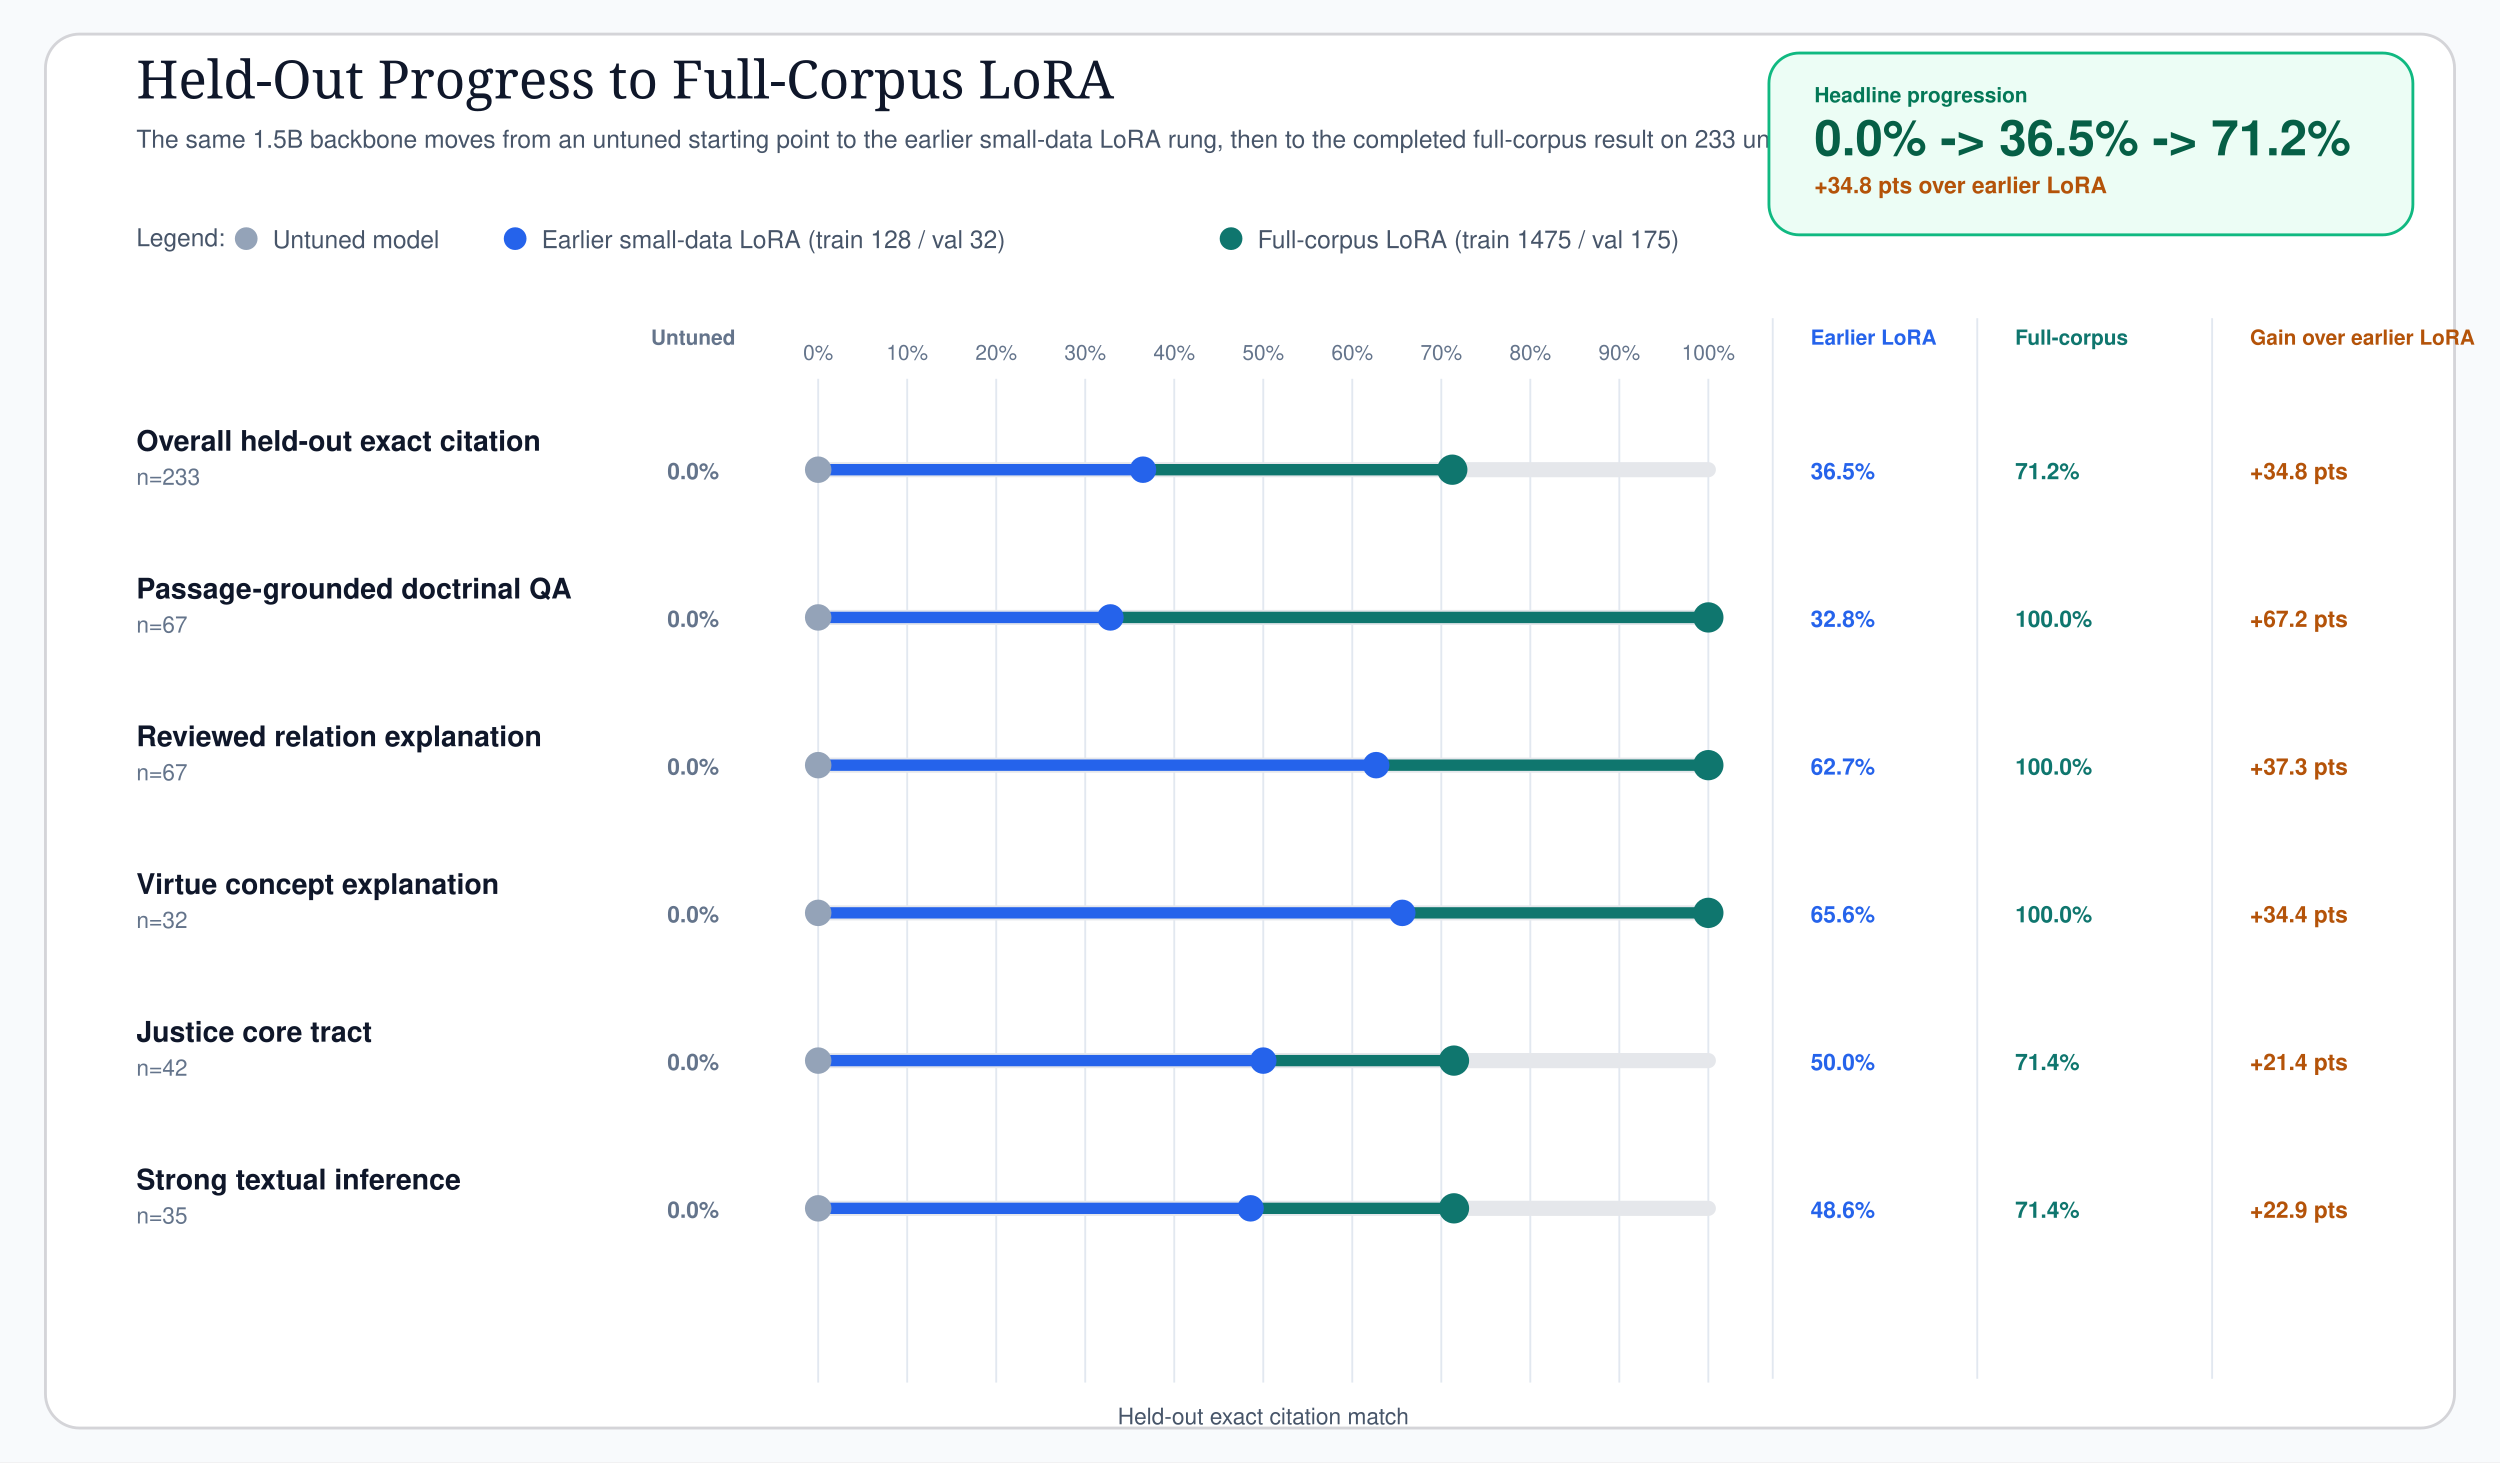
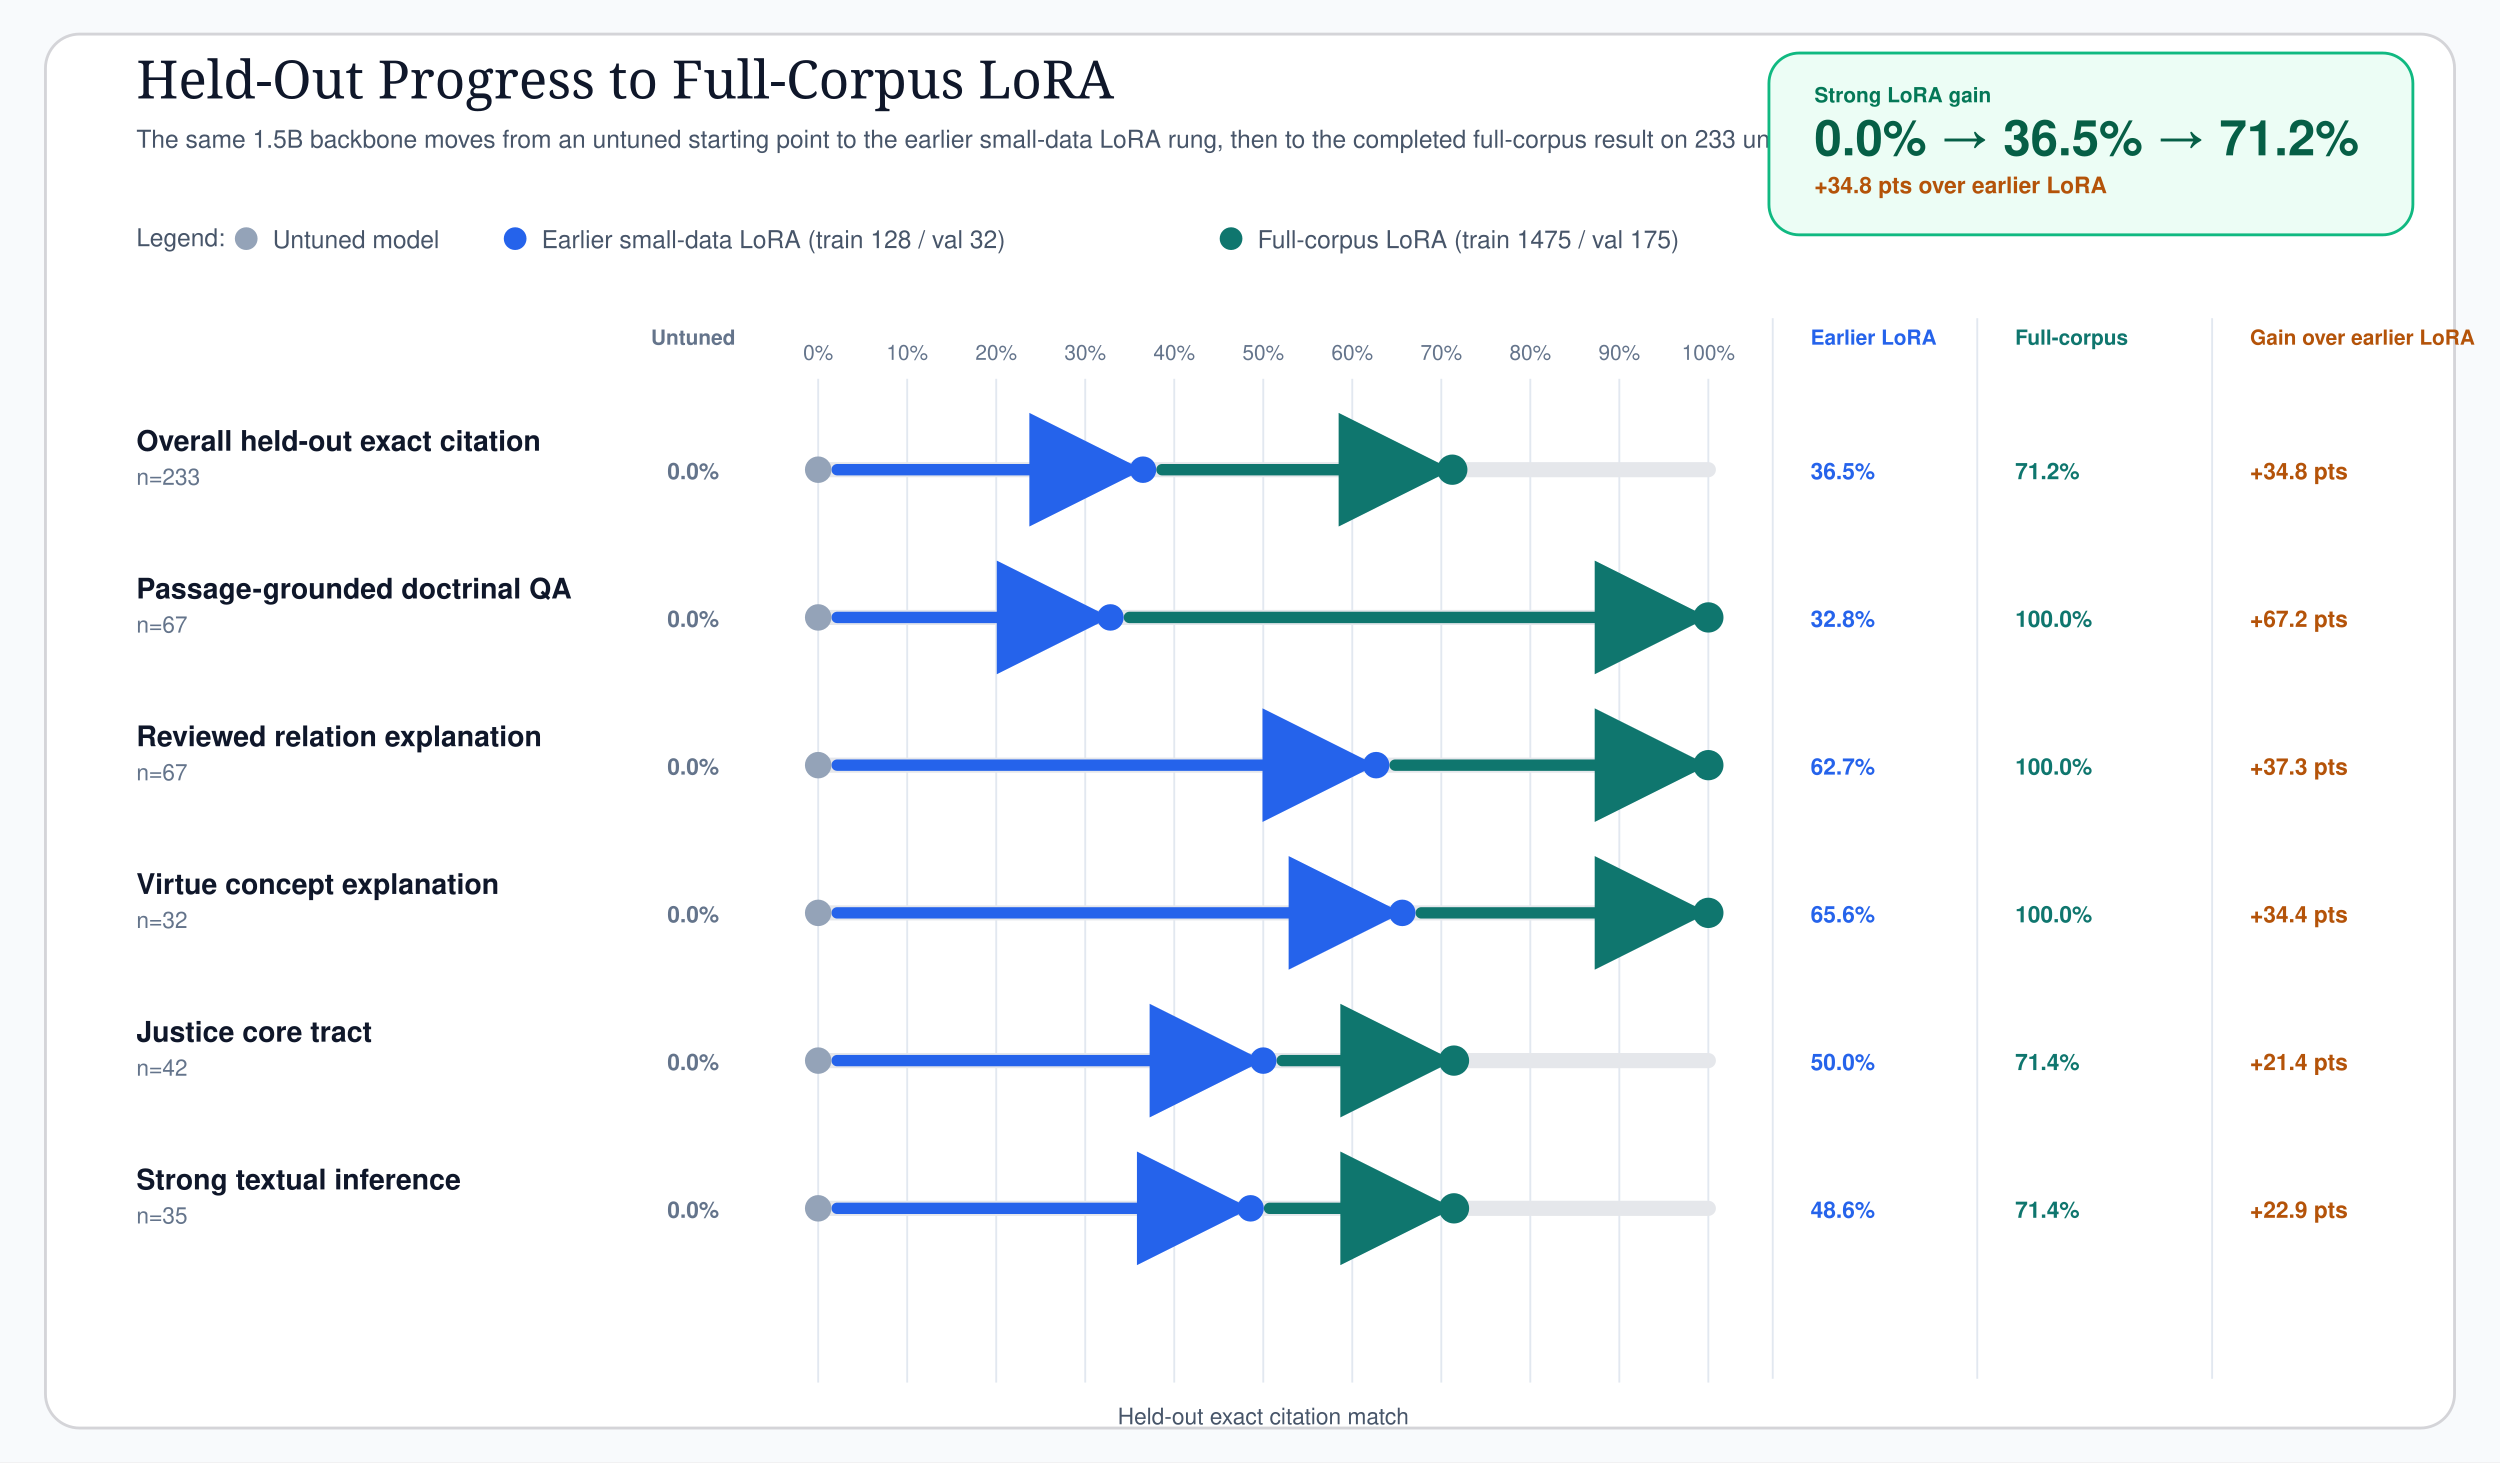
<svg xmlns="http://www.w3.org/2000/svg" width="1320" height="772" viewBox="0 0 1320 772" role="img" aria-labelledby="title desc">
+   <defs>
+     <marker id="baseline-arrow" markerWidth="10" markerHeight="10" refX="8" refY="5" orient="auto" markerUnits="strokeWidth">
+       <path d="M0,0 L10,5 L0,10 z" fill="#2563eb" />
+     </marker>
+     <marker id="full-arrow" markerWidth="10" markerHeight="10" refX="8" refY="5" orient="auto" markerUnits="strokeWidth">
+       <path d="M0,0 L10,5 L0,10 z" fill="#0f766e" />
+     </marker>
+   </defs>
  <rect width="100%" height="100%" fill="#f8fafc" />
  <rect x="24" y="18" width="1272" height="736" rx="18" fill="#ffffff" stroke="#d4d4d8" stroke-width="1.5" />
  <text x="72" y="52" font-size="28" font-family="Georgia, serif" fill="#0f172a">Held-Out Progress to Full-Corpus LoRA</text>
  <text x="72" y="78" font-size="13" font-family="Helvetica, Arial, sans-serif" fill="#475569">The same 1.5B backbone moves from an untuned starting point to the earlier small-data LoRA rung, then to the completed full-corpus result on 233 untouched test prompts.</text>
  <rect x="934" y="28" width="340" height="96" rx="16" fill="#ecfdf5" stroke="#10b981" stroke-width="1.5" />
-   <text x="958" y="54" font-size="11" font-family="Helvetica, Arial, sans-serif" font-weight="700" fill="#047857">Headline progression</text>
-   <text x="958" y="82" font-size="26" font-family="Helvetica, Arial, sans-serif" font-weight="700" fill="#065f46">0.0% -&gt; 36.5% -&gt; 71.2%</text>
+   <text x="958" y="54" font-size="11" font-family="Helvetica, Arial, sans-serif" font-weight="700" fill="#047857">Strong LoRA gain</text>
+   <text x="958" y="82" font-size="26" font-family="Helvetica, Arial, sans-serif" font-weight="700" fill="#065f46">0.0% → 36.5% → 71.2%</text>
  <text x="958" y="102" font-size="12" font-family="Helvetica, Arial, sans-serif" font-weight="700" fill="#b45309">+34.8 pts over earlier LoRA</text>
  <text x="72" y="130" font-size="13" font-family="Helvetica, Arial, sans-serif" fill="#475569">Legend:</text>
  <circle cx="130" cy="126" r="6" fill="#94a3b8" />
  <text x="144" y="131" font-size="13" font-family="Helvetica, Arial, sans-serif" fill="#475569">Untuned model</text>
  <circle cx="272" cy="126" r="6" fill="#2563eb" />
  <text x="286" y="131" font-size="13" font-family="Helvetica, Arial, sans-serif" fill="#475569">Earlier small-data LoRA (train 128 / val 32)</text>
  <circle cx="650" cy="126" r="6" fill="#0f766e" />
  <text x="664" y="131" font-size="13" font-family="Helvetica, Arial, sans-serif" fill="#475569">Full-corpus LoRA (train 1475 / val 175)</text>
  <text x="366" y="182" font-size="11" font-family="Helvetica, Arial, sans-serif" font-weight="700" text-anchor="middle" fill="#64748b">Untuned</text>
  <text x="956" y="182" font-size="11" font-family="Helvetica, Arial, sans-serif" font-weight="700" fill="#2563eb">Earlier LoRA</text>
  <text x="1064" y="182" font-size="11" font-family="Helvetica, Arial, sans-serif" font-weight="700" fill="#0f766e">Full-corpus</text>
  <text x="1188" y="182" font-size="11" font-family="Helvetica, Arial, sans-serif" font-weight="700" fill="#b45309">Gain over earlier LoRA</text>
  <line x1="936" y1="168" x2="936" y2="728" stroke="#e2e8f0" stroke-width="1" />
  <line x1="1044" y1="168" x2="1044" y2="728" stroke="#e2e8f0" stroke-width="1" />
  <line x1="1168" y1="168" x2="1168" y2="728" stroke="#e2e8f0" stroke-width="1" />
  <line x1="432.0" y1="200" x2="432.0" y2="730" stroke="#e2e8f0" stroke-width="1" />
  <text x="432.0" y="190" text-anchor="middle" font-size="11" font-family="Helvetica, Arial, sans-serif" fill="#64748b">0%</text>
  <line x1="479.0" y1="200" x2="479.0" y2="730" stroke="#e2e8f0" stroke-width="1" />
  <text x="479.0" y="190" text-anchor="middle" font-size="11" font-family="Helvetica, Arial, sans-serif" fill="#64748b">10%</text>
  <line x1="526.0" y1="200" x2="526.0" y2="730" stroke="#e2e8f0" stroke-width="1" />
  <text x="526.0" y="190" text-anchor="middle" font-size="11" font-family="Helvetica, Arial, sans-serif" fill="#64748b">20%</text>
  <line x1="573.0" y1="200" x2="573.0" y2="730" stroke="#e2e8f0" stroke-width="1" />
  <text x="573.0" y="190" text-anchor="middle" font-size="11" font-family="Helvetica, Arial, sans-serif" fill="#64748b">30%</text>
  <line x1="620.0" y1="200" x2="620.0" y2="730" stroke="#e2e8f0" stroke-width="1" />
  <text x="620.0" y="190" text-anchor="middle" font-size="11" font-family="Helvetica, Arial, sans-serif" fill="#64748b">40%</text>
  <line x1="667.0" y1="200" x2="667.0" y2="730" stroke="#e2e8f0" stroke-width="1" />
  <text x="667.0" y="190" text-anchor="middle" font-size="11" font-family="Helvetica, Arial, sans-serif" fill="#64748b">50%</text>
  <line x1="714.0" y1="200" x2="714.0" y2="730" stroke="#e2e8f0" stroke-width="1" />
  <text x="714.0" y="190" text-anchor="middle" font-size="11" font-family="Helvetica, Arial, sans-serif" fill="#64748b">60%</text>
  <line x1="761.0" y1="200" x2="761.0" y2="730" stroke="#e2e8f0" stroke-width="1" />
  <text x="761.0" y="190" text-anchor="middle" font-size="11" font-family="Helvetica, Arial, sans-serif" fill="#64748b">70%</text>
  <line x1="808.0" y1="200" x2="808.0" y2="730" stroke="#e2e8f0" stroke-width="1" />
  <text x="808.0" y="190" text-anchor="middle" font-size="11" font-family="Helvetica, Arial, sans-serif" fill="#64748b">80%</text>
  <line x1="855.0" y1="200" x2="855.0" y2="730" stroke="#e2e8f0" stroke-width="1" />
  <text x="855.0" y="190" text-anchor="middle" font-size="11" font-family="Helvetica, Arial, sans-serif" fill="#64748b">90%</text>
  <line x1="902.0" y1="200" x2="902.0" y2="730" stroke="#e2e8f0" stroke-width="1" />
  <text x="902.0" y="190" text-anchor="middle" font-size="11" font-family="Helvetica, Arial, sans-serif" fill="#64748b">100%</text>
  <text x="72" y="238" font-size="15" font-family="Helvetica, Arial, sans-serif" font-weight="600" fill="#0f172a">Overall held-out exact citation</text>
  <text x="72" y="256" font-size="12" font-family="Helvetica, Arial, sans-serif" fill="#64748b">n=233</text>
  <line x1="432" y1="248" x2="902" y2="248" stroke="#e5e7eb" stroke-width="8" stroke-linecap="round" />
-   <line x1="432.0" y1="248" x2="603.5" y2="248" stroke="#2563eb" stroke-width="6" stroke-linecap="round" />
-   <line x1="603.5" y1="248" x2="766.8" y2="248" stroke="#0f766e" stroke-width="6" stroke-linecap="round" />
+   <line x1="442.0" y1="248" x2="591.5" y2="248" stroke="#2563eb" stroke-width="6" stroke-linecap="round" marker-end="url(#baseline-arrow)" />
+   <line x1="613.5" y1="248" x2="754.8" y2="248" stroke="#0f766e" stroke-width="6" stroke-linecap="round" marker-end="url(#full-arrow)" />
  <circle cx="432.0" cy="248" r="7" fill="#94a3b8" />
  <circle cx="603.5" cy="248" r="7" fill="#2563eb" />
  <circle cx="766.8" cy="248" r="8" fill="#0f766e" />
  <text x="366" y="253" text-anchor="middle" font-size="12" font-family="Helvetica, Arial, sans-serif" font-weight="700" fill="#64748b">0.0%</text>
  <text x="956" y="253" font-size="12" font-family="Helvetica, Arial, sans-serif" font-weight="700" fill="#2563eb">36.5%</text>
  <text x="1064" y="253" font-size="12" font-family="Helvetica, Arial, sans-serif" font-weight="700" fill="#0f766e">71.2%</text>
  <text x="1188" y="253" font-size="12" font-family="Helvetica, Arial, sans-serif" font-weight="700" fill="#b45309">+34.8 pts</text>
  <text x="72" y="316" font-size="15" font-family="Helvetica, Arial, sans-serif" font-weight="600" fill="#0f172a">Passage-grounded doctrinal QA</text>
  <text x="72" y="334" font-size="12" font-family="Helvetica, Arial, sans-serif" fill="#64748b">n=67</text>
  <line x1="432" y1="326" x2="902" y2="326" stroke="#e5e7eb" stroke-width="8" stroke-linecap="round" />
-   <line x1="432.0" y1="326" x2="586.3" y2="326" stroke="#2563eb" stroke-width="6" stroke-linecap="round" />
-   <line x1="586.3" y1="326" x2="902.0" y2="326" stroke="#0f766e" stroke-width="6" stroke-linecap="round" />
+   <line x1="442.0" y1="326" x2="574.3" y2="326" stroke="#2563eb" stroke-width="6" stroke-linecap="round" marker-end="url(#baseline-arrow)" />
+   <line x1="596.3" y1="326" x2="890.0" y2="326" stroke="#0f766e" stroke-width="6" stroke-linecap="round" marker-end="url(#full-arrow)" />
  <circle cx="432.0" cy="326" r="7" fill="#94a3b8" />
  <circle cx="586.3" cy="326" r="7" fill="#2563eb" />
  <circle cx="902.0" cy="326" r="8" fill="#0f766e" />
  <text x="366" y="331" text-anchor="middle" font-size="12" font-family="Helvetica, Arial, sans-serif" font-weight="700" fill="#64748b">0.0%</text>
  <text x="956" y="331" font-size="12" font-family="Helvetica, Arial, sans-serif" font-weight="700" fill="#2563eb">32.8%</text>
  <text x="1064" y="331" font-size="12" font-family="Helvetica, Arial, sans-serif" font-weight="700" fill="#0f766e">100.0%</text>
  <text x="1188" y="331" font-size="12" font-family="Helvetica, Arial, sans-serif" font-weight="700" fill="#b45309">+67.2 pts</text>
  <text x="72" y="394" font-size="15" font-family="Helvetica, Arial, sans-serif" font-weight="600" fill="#0f172a">Reviewed relation explanation</text>
  <text x="72" y="412" font-size="12" font-family="Helvetica, Arial, sans-serif" fill="#64748b">n=67</text>
  <line x1="432" y1="404" x2="902" y2="404" stroke="#e5e7eb" stroke-width="8" stroke-linecap="round" />
-   <line x1="432.0" y1="404" x2="726.6" y2="404" stroke="#2563eb" stroke-width="6" stroke-linecap="round" />
-   <line x1="726.6" y1="404" x2="902.0" y2="404" stroke="#0f766e" stroke-width="6" stroke-linecap="round" />
+   <line x1="442.0" y1="404" x2="714.6" y2="404" stroke="#2563eb" stroke-width="6" stroke-linecap="round" marker-end="url(#baseline-arrow)" />
+   <line x1="736.6" y1="404" x2="890.0" y2="404" stroke="#0f766e" stroke-width="6" stroke-linecap="round" marker-end="url(#full-arrow)" />
  <circle cx="432.0" cy="404" r="7" fill="#94a3b8" />
  <circle cx="726.6" cy="404" r="7" fill="#2563eb" />
  <circle cx="902.0" cy="404" r="8" fill="#0f766e" />
  <text x="366" y="409" text-anchor="middle" font-size="12" font-family="Helvetica, Arial, sans-serif" font-weight="700" fill="#64748b">0.0%</text>
  <text x="956" y="409" font-size="12" font-family="Helvetica, Arial, sans-serif" font-weight="700" fill="#2563eb">62.7%</text>
  <text x="1064" y="409" font-size="12" font-family="Helvetica, Arial, sans-serif" font-weight="700" fill="#0f766e">100.0%</text>
  <text x="1188" y="409" font-size="12" font-family="Helvetica, Arial, sans-serif" font-weight="700" fill="#b45309">+37.3 pts</text>
  <text x="72" y="472" font-size="15" font-family="Helvetica, Arial, sans-serif" font-weight="600" fill="#0f172a">Virtue concept explanation</text>
  <text x="72" y="490" font-size="12" font-family="Helvetica, Arial, sans-serif" fill="#64748b">n=32</text>
  <line x1="432" y1="482" x2="902" y2="482" stroke="#e5e7eb" stroke-width="8" stroke-linecap="round" />
-   <line x1="432.0" y1="482" x2="740.4" y2="482" stroke="#2563eb" stroke-width="6" stroke-linecap="round" />
-   <line x1="740.4" y1="482" x2="902.0" y2="482" stroke="#0f766e" stroke-width="6" stroke-linecap="round" />
+   <line x1="442.0" y1="482" x2="728.4" y2="482" stroke="#2563eb" stroke-width="6" stroke-linecap="round" marker-end="url(#baseline-arrow)" />
+   <line x1="750.4" y1="482" x2="890.0" y2="482" stroke="#0f766e" stroke-width="6" stroke-linecap="round" marker-end="url(#full-arrow)" />
  <circle cx="432.0" cy="482" r="7" fill="#94a3b8" />
  <circle cx="740.4" cy="482" r="7" fill="#2563eb" />
  <circle cx="902.0" cy="482" r="8" fill="#0f766e" />
  <text x="366" y="487" text-anchor="middle" font-size="12" font-family="Helvetica, Arial, sans-serif" font-weight="700" fill="#64748b">0.0%</text>
  <text x="956" y="487" font-size="12" font-family="Helvetica, Arial, sans-serif" font-weight="700" fill="#2563eb">65.6%</text>
  <text x="1064" y="487" font-size="12" font-family="Helvetica, Arial, sans-serif" font-weight="700" fill="#0f766e">100.0%</text>
  <text x="1188" y="487" font-size="12" font-family="Helvetica, Arial, sans-serif" font-weight="700" fill="#b45309">+34.4 pts</text>
  <text x="72" y="550" font-size="15" font-family="Helvetica, Arial, sans-serif" font-weight="600" fill="#0f172a">Justice core tract</text>
  <text x="72" y="568" font-size="12" font-family="Helvetica, Arial, sans-serif" fill="#64748b">n=42</text>
  <line x1="432" y1="560" x2="902" y2="560" stroke="#e5e7eb" stroke-width="8" stroke-linecap="round" />
-   <line x1="432.0" y1="560" x2="667.0" y2="560" stroke="#2563eb" stroke-width="6" stroke-linecap="round" />
-   <line x1="667.0" y1="560" x2="767.7" y2="560" stroke="#0f766e" stroke-width="6" stroke-linecap="round" />
+   <line x1="442.0" y1="560" x2="655.0" y2="560" stroke="#2563eb" stroke-width="6" stroke-linecap="round" marker-end="url(#baseline-arrow)" />
+   <line x1="677.0" y1="560" x2="755.7" y2="560" stroke="#0f766e" stroke-width="6" stroke-linecap="round" marker-end="url(#full-arrow)" />
  <circle cx="432.0" cy="560" r="7" fill="#94a3b8" />
  <circle cx="667.0" cy="560" r="7" fill="#2563eb" />
  <circle cx="767.7" cy="560" r="8" fill="#0f766e" />
  <text x="366" y="565" text-anchor="middle" font-size="12" font-family="Helvetica, Arial, sans-serif" font-weight="700" fill="#64748b">0.0%</text>
  <text x="956" y="565" font-size="12" font-family="Helvetica, Arial, sans-serif" font-weight="700" fill="#2563eb">50.0%</text>
  <text x="1064" y="565" font-size="12" font-family="Helvetica, Arial, sans-serif" font-weight="700" fill="#0f766e">71.4%</text>
  <text x="1188" y="565" font-size="12" font-family="Helvetica, Arial, sans-serif" font-weight="700" fill="#b45309">+21.4 pts</text>
  <text x="72" y="628" font-size="15" font-family="Helvetica, Arial, sans-serif" font-weight="600" fill="#0f172a">Strong textual inference</text>
  <text x="72" y="646" font-size="12" font-family="Helvetica, Arial, sans-serif" fill="#64748b">n=35</text>
  <line x1="432" y1="638" x2="902" y2="638" stroke="#e5e7eb" stroke-width="8" stroke-linecap="round" />
-   <line x1="432.0" y1="638" x2="660.3" y2="638" stroke="#2563eb" stroke-width="6" stroke-linecap="round" />
-   <line x1="660.3" y1="638" x2="767.7" y2="638" stroke="#0f766e" stroke-width="6" stroke-linecap="round" />
+   <line x1="442.0" y1="638" x2="648.3" y2="638" stroke="#2563eb" stroke-width="6" stroke-linecap="round" marker-end="url(#baseline-arrow)" />
+   <line x1="670.3" y1="638" x2="755.7" y2="638" stroke="#0f766e" stroke-width="6" stroke-linecap="round" marker-end="url(#full-arrow)" />
  <circle cx="432.0" cy="638" r="7" fill="#94a3b8" />
  <circle cx="660.3" cy="638" r="7" fill="#2563eb" />
  <circle cx="767.7" cy="638" r="8" fill="#0f766e" />
  <text x="366" y="643" text-anchor="middle" font-size="12" font-family="Helvetica, Arial, sans-serif" font-weight="700" fill="#64748b">0.0%</text>
  <text x="956" y="643" font-size="12" font-family="Helvetica, Arial, sans-serif" font-weight="700" fill="#2563eb">48.6%</text>
  <text x="1064" y="643" font-size="12" font-family="Helvetica, Arial, sans-serif" font-weight="700" fill="#0f766e">71.4%</text>
  <text x="1188" y="643" font-size="12" font-family="Helvetica, Arial, sans-serif" font-weight="700" fill="#b45309">+22.9 pts</text>
  <text x="667.0" y="752" font-size="12" font-family="Helvetica, Arial, sans-serif" text-anchor="middle" fill="#475569">Held-out exact citation match</text>
</svg>
